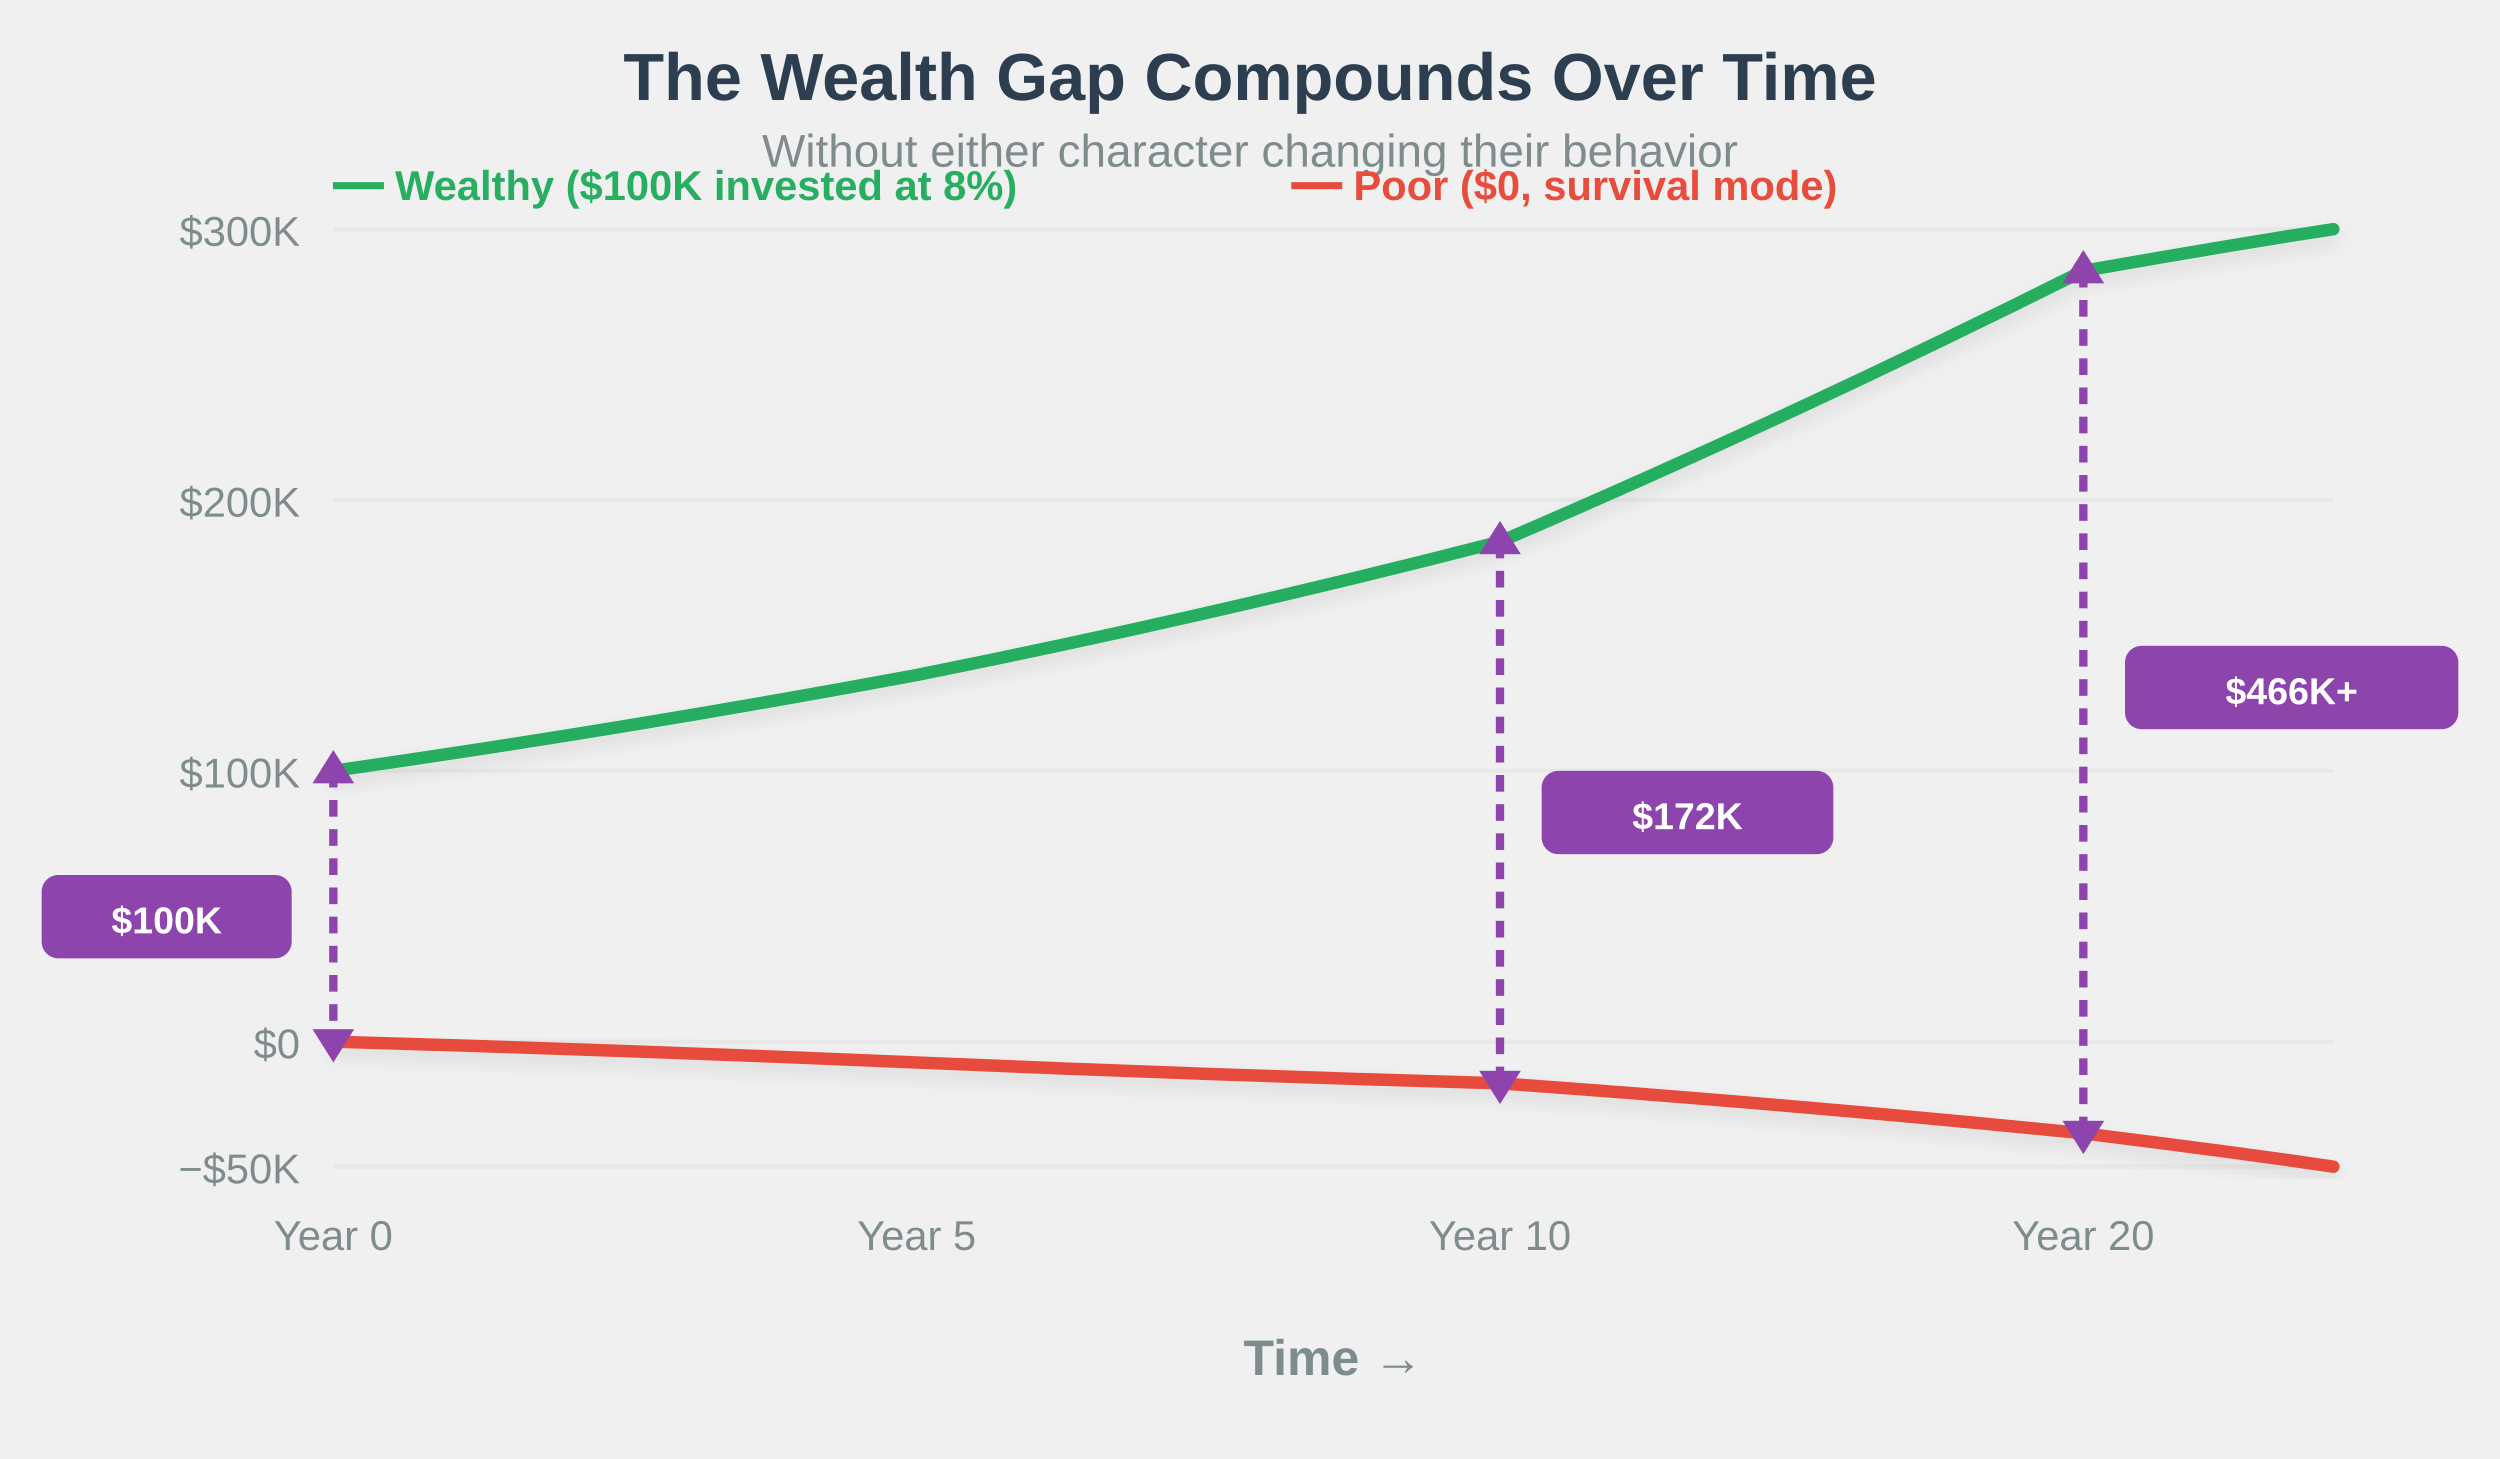
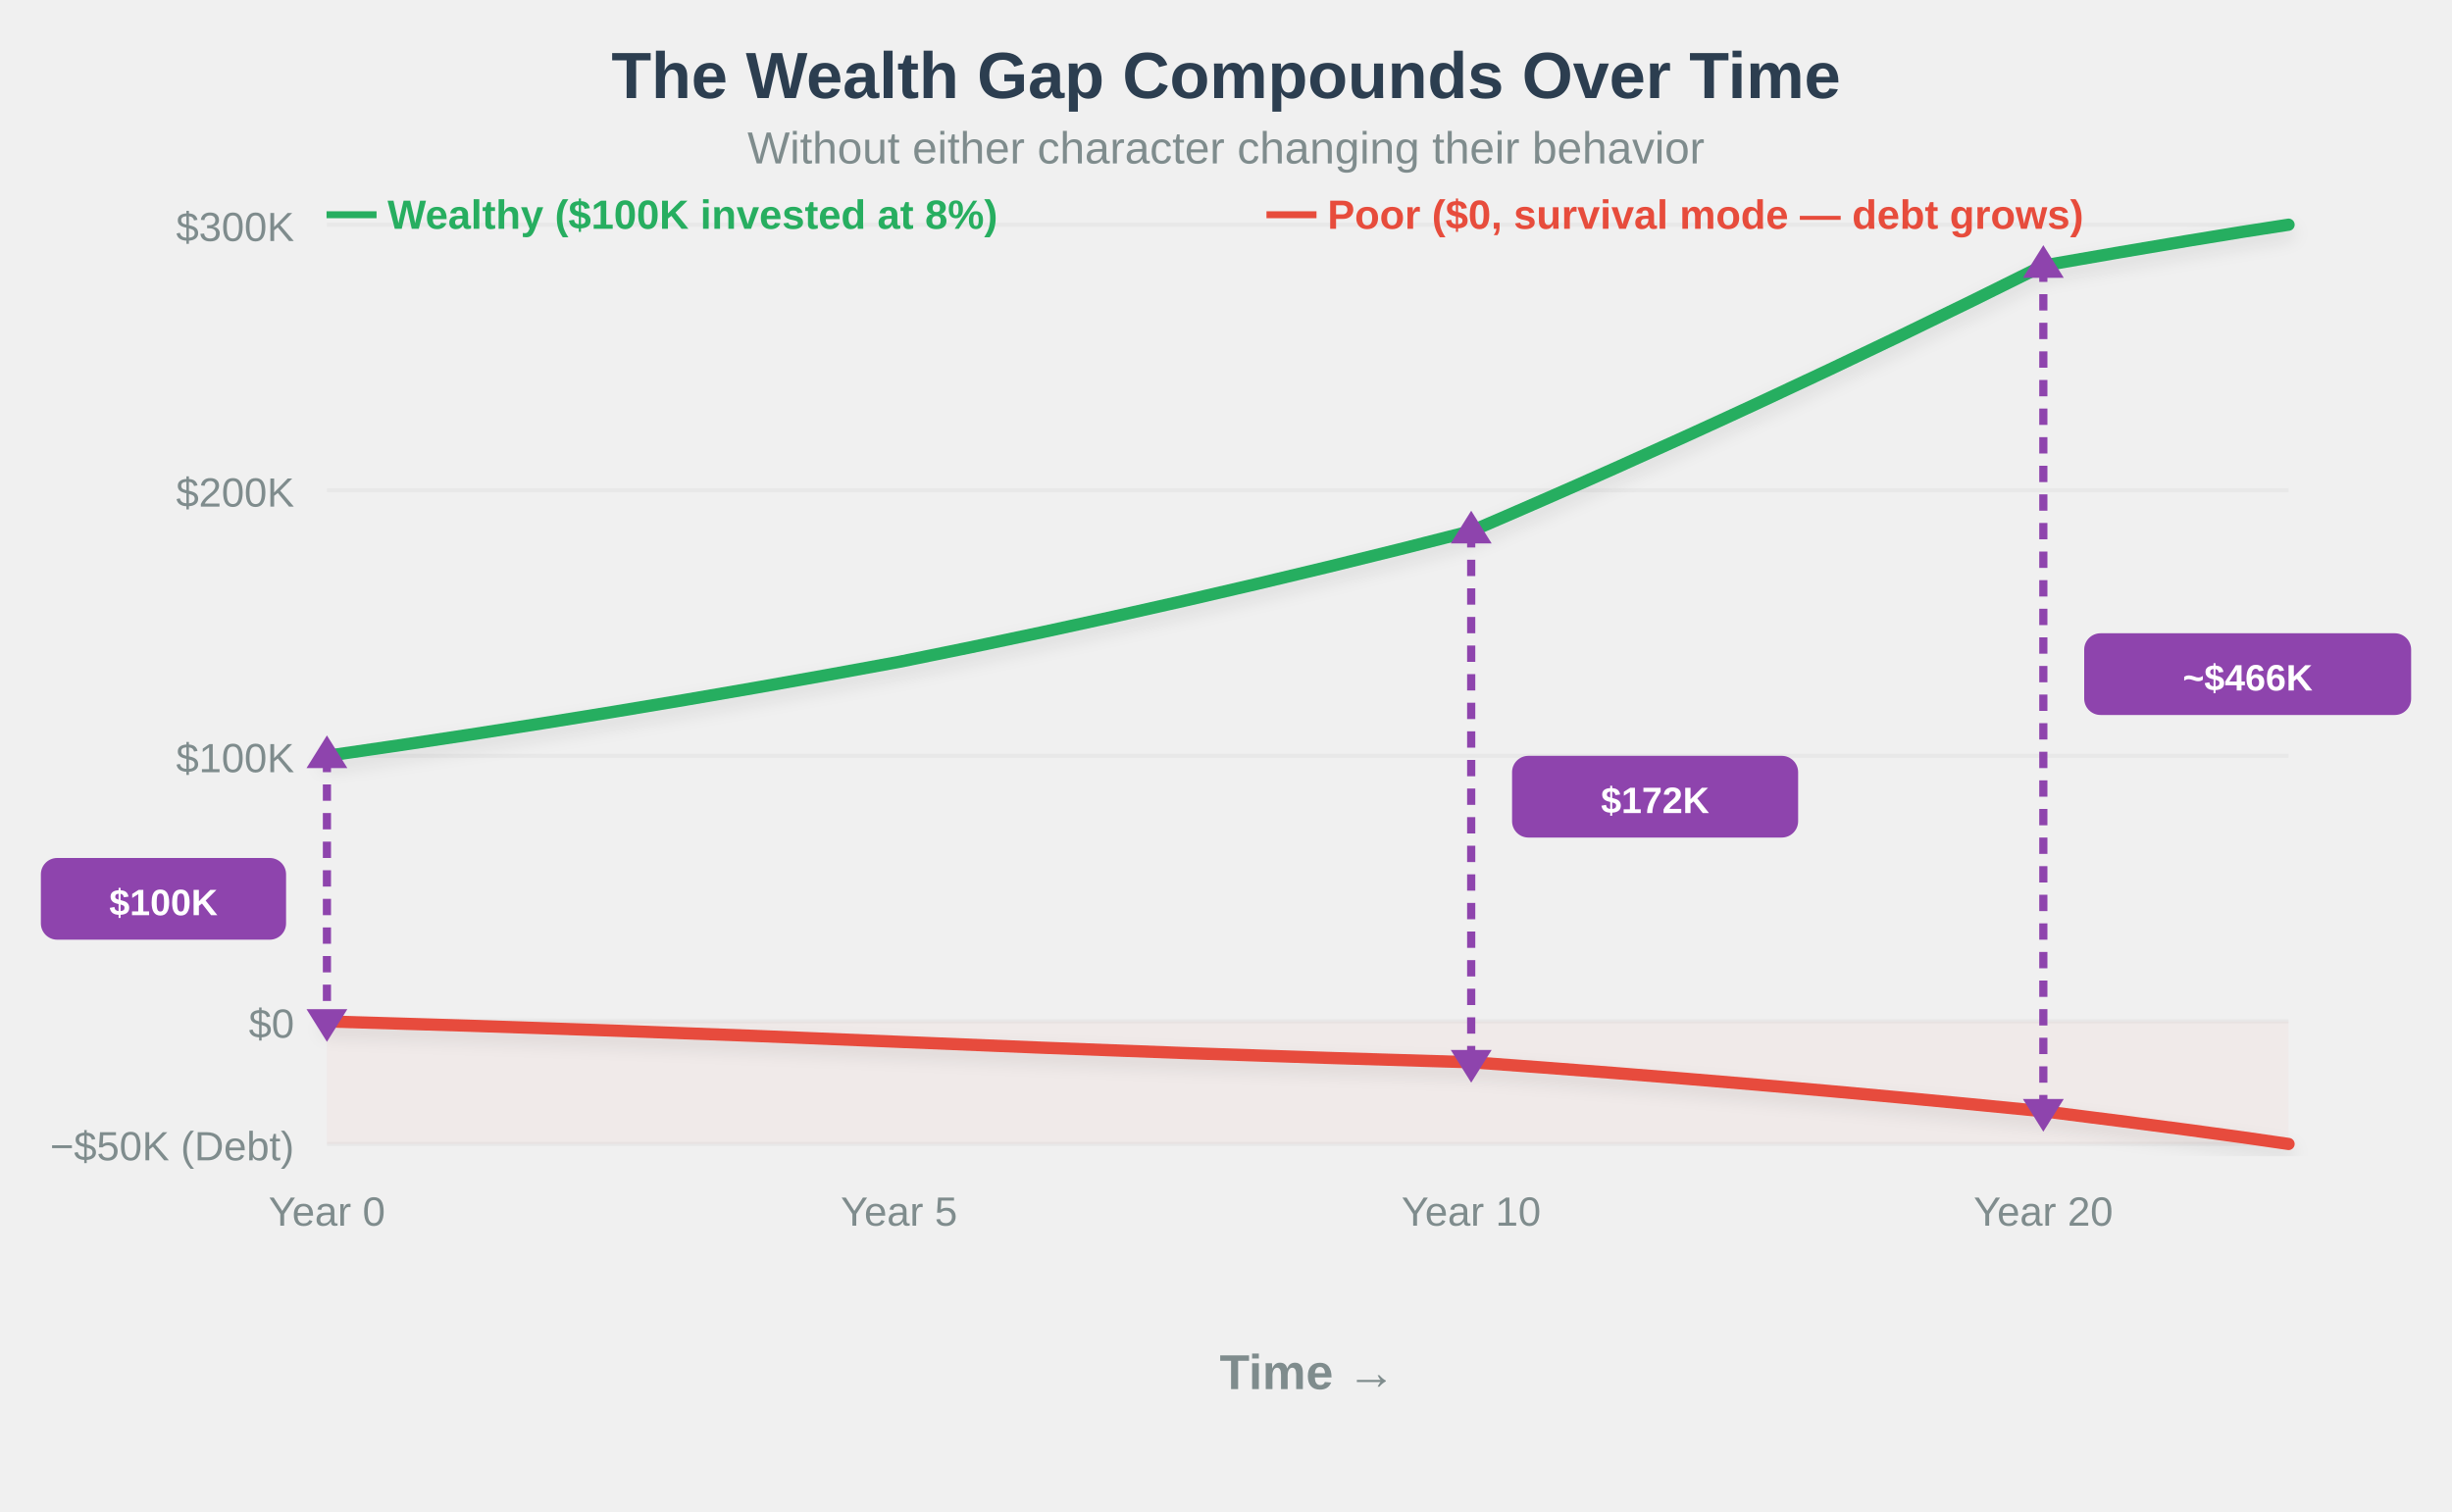
- <svg xmlns="http://www.w3.org/2000/svg" viewBox="0 0 600 350" font-family="Segoe UI, Helvetica Neue, Arial, sans-serif">
+ <svg xmlns="http://www.w3.org/2000/svg" preserveAspectRatio="xMidYMid meet" viewBox="0 0 600 370" font-family="Segoe UI, Helvetica Neue, Arial, sans-serif">
  <defs>
    <filter id="shadow">
      <feDropShadow dx="0" dy="2" stdDeviation="2" flood-opacity="0.1" />
    </filter>
  </defs>
  <text x="300" y="24" text-anchor="middle" font-size="16" font-weight="700" fill="#2c3e50">The Wealth Gap Compounds Over Time</text>
  <text x="300" y="40" text-anchor="middle" font-size="11" fill="#7f8c8d">Without either character changing their behavior</text>
  <g stroke="#e8e8e8" stroke-width="1">
    <line x1="80" y1="55" x2="560" y2="55" />
    <line x1="80" y1="120" x2="560" y2="120" />
    <line x1="80" y1="185" x2="560" y2="185" />
    <line x1="80" y1="250" x2="560" y2="250" />
    <line x1="80" y1="280" x2="560" y2="280" />
  </g>
+   <rect x="80" y="250" width="480" height="30" fill="#e74c3c" opacity="0.04" />
  <g font-size="10" fill="#7f8c8d" text-anchor="end">
    <text x="72" y="59">$300K</text>
    <text x="72" y="124">$200K</text>
    <text x="72" y="189">$100K</text>
    <text x="72" y="254">$0</text>
-     <text x="72" y="284">−$50K</text>
+     <text x="72" y="284">−$50K (Debt)</text>
  </g>
  <g font-size="10" fill="#7f8c8d" text-anchor="middle">
    <text x="80" y="300">Year 0</text>
    <text x="220" y="300">Year 5</text>
    <text x="360" y="300">Year 10</text>
    <text x="500" y="300">Year 20</text>
-     <text x="320" y="330" font-size="12" font-weight="600">Time →</text>
+     <text x="320" y="340" font-size="12" font-weight="600">Time →</text>
  </g>
  <path d="M 80,185 Q 150,175 220,162 Q 290,148 360,130 Q 430,100 500,65 Q 540,58 560,55" fill="none" stroke="#27ae60" stroke-width="3" stroke-linecap="round" filter="url(#shadow)" />
  <path d="M 80,250 Q 150,252 220,255 Q 290,258 360,260 Q 430,265 500,272 Q 540,277 560,280" fill="none" stroke="#e74c3c" stroke-width="3" stroke-linecap="round" filter="url(#shadow)" />
  <line x1="80" y1="185" x2="80" y2="250" stroke="#8e44ad" stroke-width="2" stroke-dasharray="4,3" />
  <polygon points="75,188 85,188 80,180" fill="#8e44ad" />
  <polygon points="75,247 85,247 80,255" fill="#8e44ad" />
  <rect x="10" y="210" width="60" height="20" rx="4" fill="#8e44ad" />
  <text x="40" y="224" text-anchor="middle" font-size="9" font-weight="700" fill="#fff">$100K</text>
  <line x1="360" y1="130" x2="360" y2="260" stroke="#8e44ad" stroke-width="2" stroke-dasharray="4,3" />
  <polygon points="355,133 365,133 360,125" fill="#8e44ad" />
  <polygon points="355,257 365,257 360,265" fill="#8e44ad" />
  <rect x="370" y="185" width="70" height="20" rx="4" fill="#8e44ad" />
  <text x="405" y="199" text-anchor="middle" font-size="9" font-weight="700" fill="#fff">$172K</text>
  <line x1="500" y1="65" x2="500" y2="272" stroke="#8e44ad" stroke-width="2" stroke-dasharray="4,3" />
  <polygon points="495,68 505,68 500,60" fill="#8e44ad" />
  <polygon points="495,269 505,269 500,277" fill="#8e44ad" />
  <rect x="510" y="155" width="80" height="20" rx="4" fill="#8e44ad" />
-   <text x="550" y="169" text-anchor="middle" font-size="9" font-weight="700" fill="#fff">$466K+</text>
-   <text x="80" y="48" font-size="10" font-weight="600" fill="#27ae60">━━ Wealthy ($100K invested at 8%)</text>
-   <text x="310" y="48" font-size="10" font-weight="600" fill="#e74c3c">━━ Poor ($0, survival mode)</text>
+   <text x="550" y="169" text-anchor="middle" font-size="9" font-weight="700" fill="#fff">~$466K</text>
+   <text x="80" y="56" font-size="10" font-weight="600" fill="#27ae60">━━ Wealthy ($100K invested at 8%)</text>
+   <text x="310" y="56" font-size="10" font-weight="600" fill="#e74c3c">━━ Poor ($0, survival mode — debt grows)</text>
</svg>
